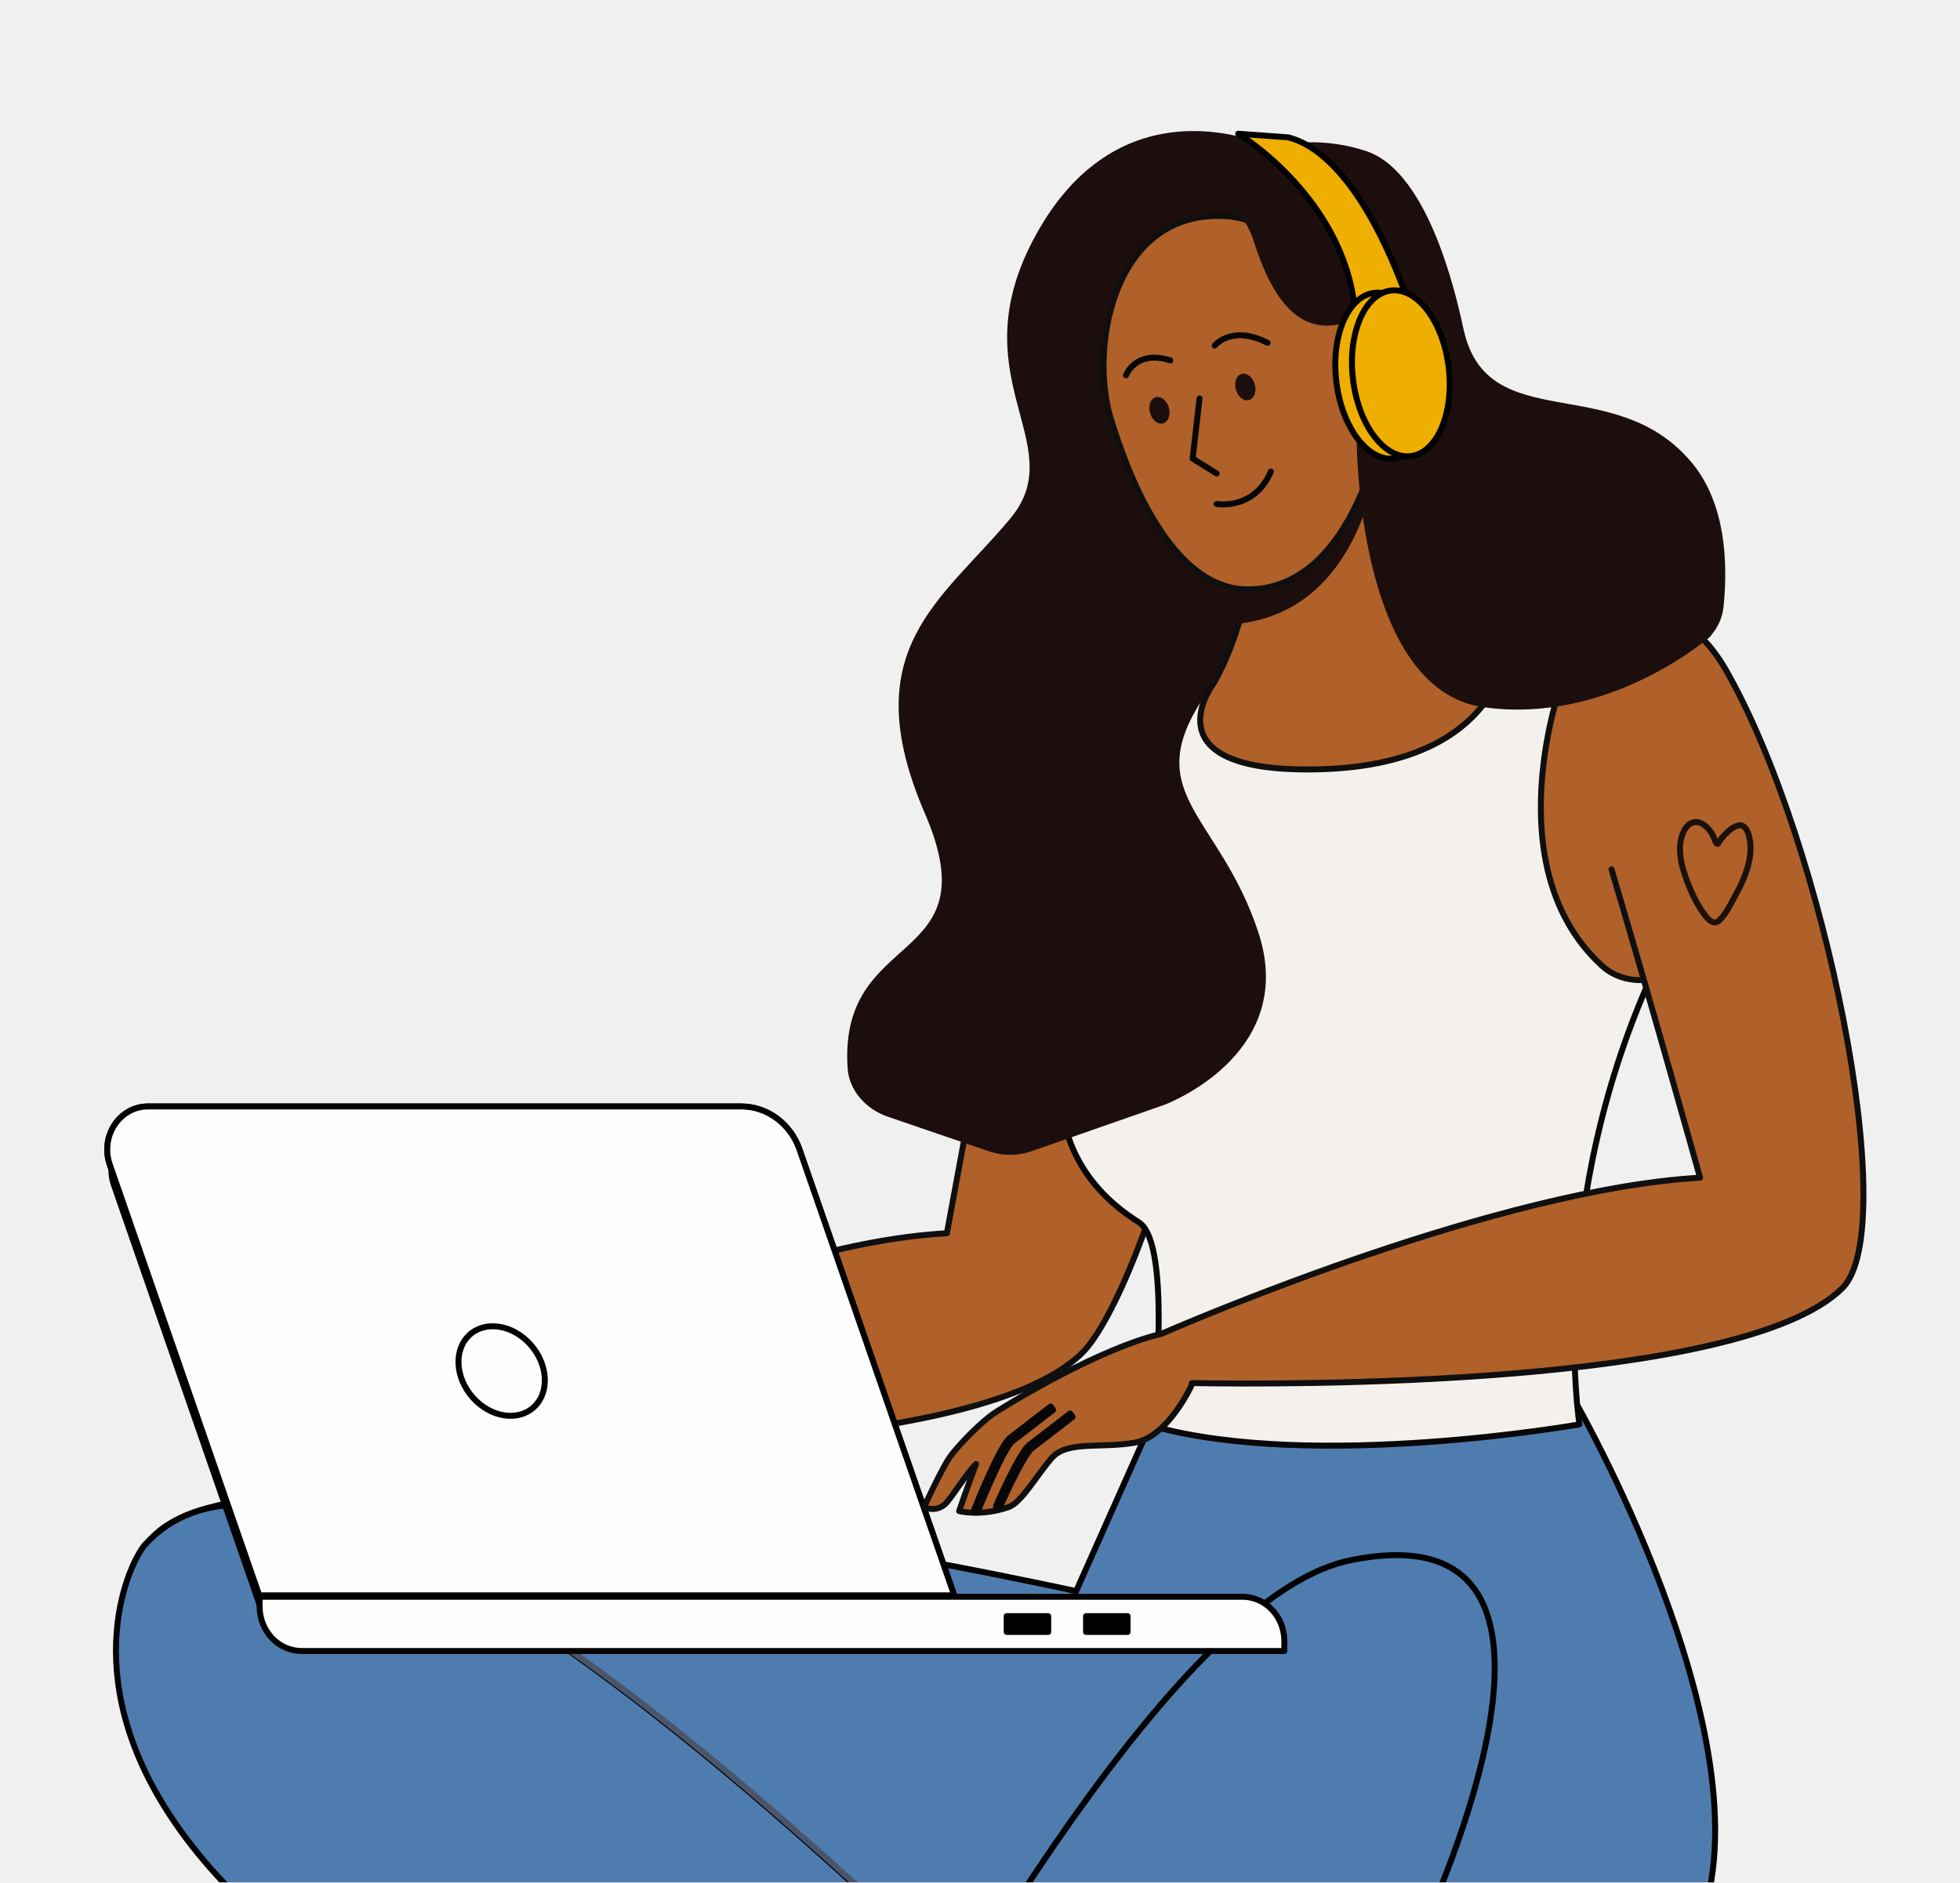
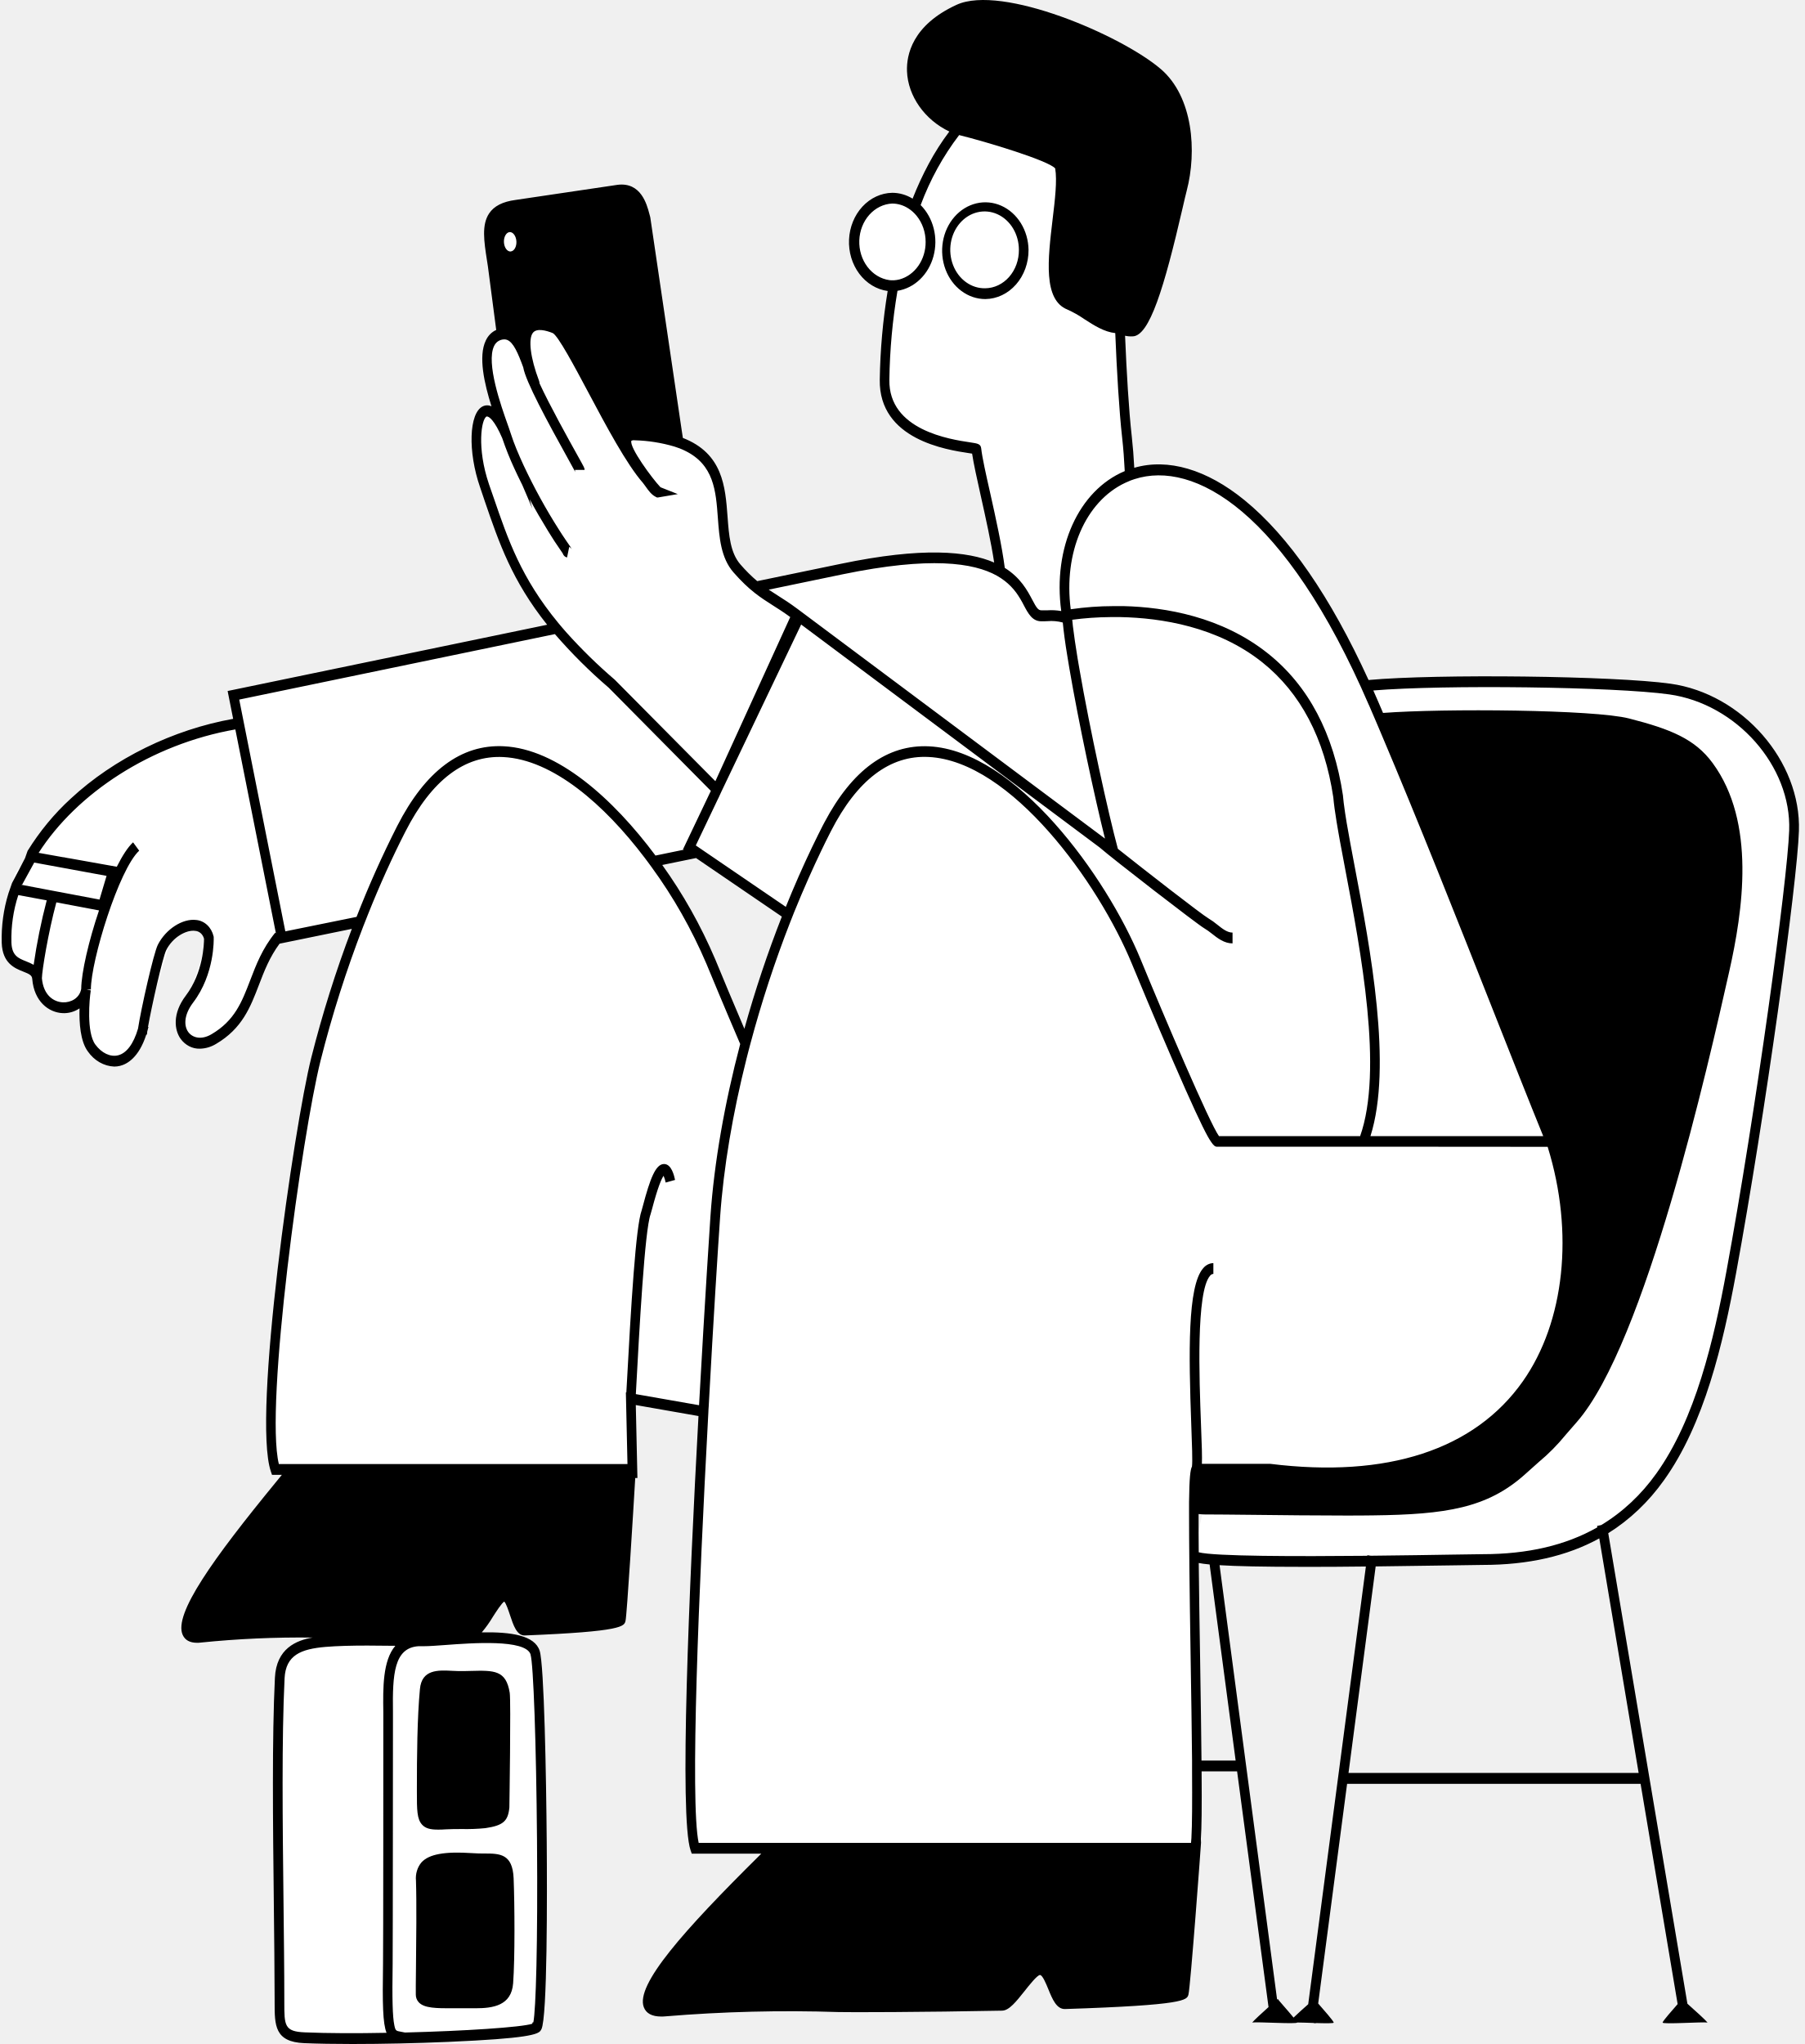
- <svg xmlns="http://www.w3.org/2000/svg" width="329" height="316" viewBox="0 0 329 316" fill="none">
-   <mask id="mask0_77_75" style="mask-type:alpha" maskUnits="userSpaceOnUse" x="0" y="0" width="329" height="316">
-     <rect width="329" height="316" fill="#D9D9D9" />
-   </mask>
-   <g mask="url(#mask0_77_75)">
-     <path d="M264.869 236.102C264.869 236.102 299.594 297.059 283.773 326.207C267.952 355.355 240.079 366.184 207.114 362.425C123.604 352.905 20.793 284.759 23.384 262.773C26.881 233.107 180.636 267.109 180.636 267.109L194.325 236.4L264.869 236.102Z" fill="#4E7CAF" stroke="black" stroke-linecap="round" stroke-linejoin="round" />
-     <path d="M24.365 259.28C19.724 264.345 -14.173 334.797 190.436 386.055L198.118 371.087C198.118 371.087 61.029 219.252 24.365 259.28Z" fill="#4E7CAF" stroke="black" stroke-linecap="round" stroke-linejoin="round" />
-     <path d="M198.399 371.087C198.399 371.087 129.758 295.072 76.628 264.788" stroke="#4B556A" stroke-miterlimit="10" />
-     <path d="M239.039 323.405C203.408 403.044 101.917 493.878 101.917 493.878C101.917 493.878 94.248 486.839 84.62 486.404C84.62 486.404 175.437 272.299 226.725 261.913C268.193 253.499 245.026 310.013 239.039 323.405Z" fill="#4E7CAF" stroke="black" stroke-linecap="round" stroke-linejoin="round" />
-     <path d="M197.037 121.393C213.701 150.251 191.77 217.102 181.679 227.088C162.99 245.604 81.524 242.982 81.524 242.982L78.216 235.035C78.216 235.035 123.112 209.083 158.942 207.024C158.942 207.024 168.501 154.933 171.673 139.993C175.669 121.165 185.534 101.474 197.037 121.393Z" fill="#AF6129" stroke="#0F0F0F" stroke-linecap="round" stroke-linejoin="round" />
-     <path d="M87.4 235.726C85.605 230.958 70.224 233.943 64.113 236.953C58.914 239.513 52.627 246.385 51.6 247.84C50.574 249.294 48.289 256.64 48.289 256.64C48.289 256.64 50.502 259.121 53.484 254.795C56.467 250.469 64.201 245.514 66.121 246.599C70.436 249.042 59.98 250.003 58.836 251.758C57.692 253.513 58.236 254.557 58.236 254.557C58.236 254.557 68.063 254.083 69.644 253.866C71.225 253.648 77.489 250.642 80.553 247.919C83.617 245.197 88.522 238.697 87.4 235.726Z" fill="#E38E32" />
-     <path d="M263.024 104.035C268.069 105.62 283.884 111.861 283.884 111.861C283.884 111.861 282.544 152.376 278.059 161.961C259.273 202.117 265.12 239.116 265.12 239.116C265.12 239.116 220.63 246.966 193.415 239.395C193.415 239.395 196.974 208.845 191.16 205.189C185.345 201.533 175.821 193.32 178.448 176.784C181.075 160.247 180.476 116.881 183.663 114.079C186.851 111.277 200.938 103.986 204.575 104C208.212 104.014 263.024 104.035 263.024 104.035Z" fill="#F4F1ED" stroke="#070707" stroke-linecap="round" stroke-linejoin="round" />
-     <path d="M124.436 185.743H24.815C23.717 185.743 22.636 186.024 21.662 186.563C20.689 187.101 19.853 187.881 19.225 188.836C18.597 189.79 18.196 190.892 18.056 192.046C17.916 193.201 18.041 194.374 18.42 195.466L43.517 267.814H160.174L134.204 192.975C133.467 190.856 132.136 189.028 130.39 187.735C128.643 186.442 126.566 185.747 124.436 185.743Z" fill="#030101" stroke="black" stroke-linecap="round" stroke-linejoin="round" />
-     <path d="M122.477 189.412H25.35C24.279 189.413 23.225 189.687 22.276 190.212C21.326 190.737 20.511 191.498 19.899 192.429C19.286 193.359 18.895 194.433 18.758 195.559C18.621 196.684 18.742 197.828 19.111 198.894L43.595 269.442H157.345L132.02 196.465C131.301 194.395 130.001 192.609 128.294 191.348C126.588 190.087 124.557 189.412 122.477 189.412Z" fill="#030101" stroke="black" stroke-linecap="round" stroke-linejoin="round" />
-     <path d="M43.579 268.049H208.549C210.416 268.049 212.206 268.836 213.527 270.235C214.847 271.635 215.589 273.533 215.589 275.513V277.157H50.619C48.752 277.157 46.961 276.371 45.641 274.971C44.321 273.572 43.579 271.673 43.579 269.694V268.049Z" fill="#FDFDFD" stroke="black" stroke-linecap="round" stroke-linejoin="round" />
-     <path d="M124.436 185.743H24.815C23.717 185.743 22.636 186.024 21.662 186.563C20.689 187.101 19.853 187.881 19.225 188.836C18.597 189.79 18.196 190.892 18.056 192.046C17.916 193.201 18.041 194.374 18.42 195.466L43.517 267.814H160.174L134.204 192.975C133.467 190.856 132.136 189.028 130.39 187.735C128.643 186.442 126.566 185.747 124.436 185.743Z" fill="#FDFDFD" stroke="black" stroke-linecap="round" stroke-linejoin="round" />
-     <path d="M90.06 235.748C92.421 232.968 91.714 228.213 88.48 225.127C85.247 222.041 80.712 221.792 78.352 224.572C75.991 227.351 76.698 232.106 79.931 235.193C83.165 238.279 87.699 238.527 90.06 235.748Z" fill="#FDFDFD" stroke="black" stroke-linecap="round" stroke-linejoin="round" />
-     <path d="M175.949 271.304H168.977V273.958H175.949V271.304Z" fill="#030101" stroke="black" stroke-linecap="round" stroke-linejoin="round" />
-     <path d="M189.27 271.304H182.298V273.958H189.27V271.304Z" fill="#030101" stroke="black" stroke-linecap="round" stroke-linejoin="round" />
-     <path d="M218.408 23.947C215.321 24.172 212.076 24.03 209.091 23.21C201.401 21.099 185.625 19.628 174.736 37.947C159.812 63.052 180.277 74.227 169.587 87.045C158.019 100.921 143.375 109.048 155.246 136.544C166.464 162.543 140.755 155.547 142.272 179.275C142.519 183.131 145.401 186.225 149.058 187.476L165.989 193.269C168.32 194.067 170.851 194.059 173.176 193.246L195.375 185.495C195.442 185.471 195.499 185.451 195.566 185.425C197.105 184.823 217.73 176.345 211.228 156.533C204.474 135.957 190.003 133.11 203.565 114.956C213.75 101.326 260.74 104.104 264.96 105.282C266.892 105.821 271.705 107.479 276.358 109.119C282.261 111.2 288.707 107.958 289.323 101.73C290.065 94.224 289.599 84.537 284.089 77.806C271.146 62.002 249.563 73.66 245.629 55.109C242.97 42.601 237.807 28.075 229.229 25.328C224.854 23.928 221.122 23.749 218.408 23.947Z" fill="#1C0E0C" />
-     <path d="M231.973 68.429C231.973 68.429 231.171 87.318 237.673 97.01C242.096 103.592 238.123 103.039 253.546 104.919C253.546 104.919 255.156 129.171 219.447 129.171C192.949 129.171 203.558 114.956 203.558 114.956C203.558 114.956 214.62 97.967 209.852 68.429H231.973Z" fill="#AF6129" stroke="#0F0F0F" stroke-linecap="round" stroke-linejoin="round" />
-     <path d="M232.322 66.96C232.322 66.96 233.006 104.919 204.373 104.919C203.794 104.917 203.223 104.776 202.701 104.508C204.207 103.395 213.607 95.2 208.969 66.469H232.322C232.322 66.469 232.322 66.635 232.322 66.946V66.96Z" fill="#1C0E0C" />
-     <path d="M233.104 66.338C233.104 66.338 229.004 98.79 209.562 98.945C196.776 99.045 189.391 80.038 186.395 70.073C182.976 58.695 186.601 35.953 204.84 36.24C220.68 36.492 228.958 59.39 228.958 59.39L233.104 66.338Z" fill="#AF6129" stroke="#0F0F0F" stroke-linecap="round" stroke-linejoin="round" />
-     <path d="M229.366 64.694C229.366 64.694 228.59 61.885 229.307 59.348C229.764 57.742 230.823 56.239 233.059 55.644" stroke="#070707" stroke-linecap="round" stroke-linejoin="round" />
-     <path d="M233.058 61.194L229.307 59.348" stroke="#070707" stroke-linecap="round" stroke-linejoin="round" />
-     <path d="M262.099 114.711C262.099 114.711 250.893 145.504 268.816 162.047C274.595 167.379 283.124 162.507 283.124 162.507" fill="#AF6129" />
-     <path d="M262.099 114.711C262.099 114.711 250.893 145.504 268.816 162.047C274.595 167.379 283.124 162.507 283.124 162.507" stroke="#0F0F0F" stroke-linecap="round" stroke-linejoin="round" />
-     <path d="M270.508 145.946C276.896 167.389 285.367 197.701 285.367 197.701C251.764 199.636 201.101 221.242 194.931 223.919C184.691 226.338 170.19 235.128 167.403 236.894C164.796 238.466 160.696 242.823 159.457 244.571C158.153 246.396 155.119 252.964 155.119 252.964C155.765 253.302 156.5 253.401 157.206 253.245C157.911 253.088 158.547 252.685 159.011 252.1C160.207 250.718 162.215 247.387 163.825 245.767C162.364 249.654 160.999 253.669 160.999 253.669C160.999 253.669 164.62 254.609 169.261 253.019C171.484 252.259 173.942 247.74 176.542 244.765C179.143 241.79 184.818 243.196 190.499 242.177C196.18 241.157 200.123 232.326 200.123 232.326L200.045 232.181C214.794 232.44 292.358 232.976 309.255 216.239C319.358 206.243 306.262 141.143 289.598 112.289C282.268 99.601 271.346 101.305 266.225 109.383C264.514 112.075 262.471 113.647 262.386 117.458" fill="#AF6129" />
-     <path d="M270.508 145.946C276.896 167.389 285.367 197.701 285.367 197.701C251.764 199.636 201.101 221.242 194.931 223.919C184.691 226.338 170.19 235.128 167.403 236.894C164.796 238.466 160.696 242.823 159.457 244.571C158.153 246.396 155.119 252.964 155.119 252.964C155.765 253.302 156.5 253.401 157.206 253.245C157.911 253.088 158.547 252.685 159.011 252.1C160.207 250.718 162.215 247.387 163.825 245.767C162.364 249.654 160.999 253.669 160.999 253.669C160.999 253.669 164.62 254.609 169.261 253.019C171.484 252.259 173.942 247.74 176.542 244.765C179.143 241.79 184.818 243.196 190.499 242.177C196.18 241.157 200.123 232.326 200.123 232.326L200.045 232.181C214.794 232.44 292.358 232.976 309.255 216.239C319.358 206.243 306.262 141.143 289.598 112.289C282.268 99.601 271.346 101.305 266.225 109.383C264.514 112.075 262.471 113.647 262.386 117.458" stroke="#0F0F0F" stroke-linecap="round" stroke-linejoin="round" />
-     <path d="M163.896 253.928C163.832 253.939 163.767 253.93 163.707 253.904C163.664 253.887 163.625 253.861 163.593 253.828C163.56 253.795 163.534 253.754 163.517 253.71C163.5 253.665 163.492 253.617 163.493 253.569C163.494 253.521 163.505 253.474 163.524 253.43C163.961 252.332 167.84 242.667 169.548 241.358C172.51 239.084 176.369 236.102 176.369 236.102L176.773 236.69C176.773 236.69 172.911 239.675 169.952 241.945C168.648 242.954 165.32 250.78 164.157 253.693C164.136 253.753 164.101 253.805 164.055 253.847C164.01 253.888 163.955 253.916 163.896 253.928Z" stroke="#070707" stroke-linecap="round" stroke-linejoin="round" />
-     <path d="M167.586 253.265C167.524 253.275 167.461 253.267 167.404 253.242C167.346 253.218 167.296 253.177 167.258 253.125C167.22 253.072 167.197 253.01 167.19 252.945C167.182 252.88 167.192 252.813 167.217 252.753C167.374 252.408 171.083 243.863 172.817 242.533C175.78 240.263 179.639 237.281 179.639 237.281L180.043 237.868C180.043 237.868 176.18 240.85 173.221 243.124C171.917 244.132 168.889 250.635 167.84 253.057C167.816 253.111 167.781 253.158 167.737 253.194C167.693 253.23 167.641 253.254 167.586 253.265Z" stroke="#070707" stroke-linecap="round" stroke-linejoin="round" />
-     <path d="M227.739 73.94C227.739 73.94 227.671 115.703 249.01 118.719C270.348 121.735 287.244 106.723 287.244 106.723" fill="#1C0E0C" />
-     <path d="M201.349 66.894L200.195 76.991L204.223 79.482" stroke="#070707" stroke-linecap="round" stroke-linejoin="round" />
-     <path d="M209.754 67.128C210.607 66.811 210.977 65.586 210.582 64.392C210.187 63.198 209.175 62.487 208.323 62.805C207.47 63.122 207.099 64.347 207.495 65.541C207.89 66.734 208.901 67.445 209.754 67.128Z" fill="#1C0E0C" />
-     <path d="M195.334 71.038C196.187 70.72 196.557 69.495 196.162 68.302C195.767 67.108 194.755 66.397 193.903 66.715C193.05 67.032 192.679 68.257 193.074 69.451C193.47 70.644 194.481 71.355 195.334 71.038Z" fill="#1C0E0C" />
-     <path d="M203.897 58.015C203.897 58.015 206.713 54.452 212.782 57.555" stroke="#070707" stroke-linecap="round" stroke-linejoin="round" />
-     <path d="M189.012 62.997C189.012 62.997 190.599 58.657 196.453 60.502" stroke="#070707" stroke-linecap="round" stroke-linejoin="round" />
-     <path d="M197.825 34.616C197.825 34.616 207.254 30.47 210.4 40.362C213.545 50.254 218.669 58.516 229.004 52.77C239.339 47.024 235.108 39.557 235.108 39.557" fill="#1C0E0C" />
-     <path d="M230.353 66.483C234.07 66.483 237.083 63.289 237.083 59.348C237.083 55.408 234.07 52.213 230.353 52.213C226.636 52.213 223.623 55.408 223.623 59.348C223.623 63.289 226.636 66.483 230.353 66.483Z" fill="#AF6129" />
-     <path d="M227.798 63.702C227.798 63.702 227.019 60.893 227.739 58.357C228.192 56.75 229.252 55.247 231.487 54.653" stroke="#070707" stroke-linecap="round" stroke-linejoin="round" />
-     <path d="M231.488 60.202L227.739 58.357" stroke="#070707" stroke-linecap="round" stroke-linejoin="round" />
-     <path d="M227.39 51.764C225.47 33.165 208.01 22.519 207.834 22.45L216.243 23.058C217.26 23.425 226.943 24.848 235.978 49.515L227.39 51.764Z" fill="#EFAF00" stroke="black" stroke-linecap="round" stroke-linejoin="round" />
-     <path d="M234.094 76.951C238.521 76.325 241.327 69.6 240.362 61.93C239.396 54.26 235.025 48.55 230.599 49.176C226.172 49.802 223.366 56.527 224.331 64.197C225.297 71.867 229.668 77.578 234.094 76.951Z" fill="#EFAF00" stroke="black" stroke-linecap="round" stroke-linejoin="round" />
-     <path d="M236.889 76.559C241.315 75.933 244.121 69.208 243.156 61.538C242.191 53.868 237.819 48.157 233.393 48.784C228.966 49.41 226.16 56.135 227.125 63.805C228.091 71.475 232.462 77.185 236.889 76.559Z" fill="#EFAF00" stroke="black" stroke-linecap="round" stroke-linejoin="round" />
-     <path d="M204.223 84.599C204.223 84.599 210.507 85.746 213.323 79.16" stroke="#070707" stroke-linecap="round" stroke-linejoin="round" />
-     <path d="M288.366 141.647C288.924 140.624 290.611 138.705 291.924 138.551C292.837 138.444 293.328 139.43 293.539 140.155C294.029 141.843 293.866 143.652 293.423 145.324C292.916 147.243 292.005 149.058 291.052 150.787C290.386 151.997 289.648 153.482 288.636 154.461C287.829 155.242 287.096 154.718 286.458 153.96C285.041 152.279 284.031 150.083 283.246 148.056C282.239 145.455 281.346 142.179 282.654 139.504C283.294 138.196 284.545 137.542 285.848 138.362C286.829 138.979 287.492 139.987 287.851 141.066C287.932 141.308 288.031 141.457 288.195 141.647" stroke="#1B110A" stroke-linecap="round" />
-   </g>
+ <svg xmlns="http://www.w3.org/2000/svg" width="317" height="359" viewBox="0 0 317 359" fill="none">
+   <path d="M53.476 357.904C58.17 358.098 64.632 358.089 71.061 357.936C82.688 357.654 94.1 356.905 94.257 356.04C95.84 355.73 95.245 294.174 93.989 290.261C92.613 285.991 78.59 288.184 74.499 288.184C69.508 288.184 62.104 287.897 57.079 288.332C53.034 288.679 49.369 289.664 49.121 294.748C48.386 309.865 49.051 334.067 49.076 351.261C49.08 355.586 48.915 357.705 53.476 357.904Z" fill="white" />
+   <path d="M37.527 182.489C44.907 178.16 46.443 167.476 51.707 161L39.415 156L32.887 176.013C29.714 180.833 33.416 184.904 37.527 182.489Z" fill="white" />
+   <path d="M30.317 164.023L48.896 161.844L41.969 127.017L49.456 164.662L63.19 161.844C60.128 169.708 57.551 177.797 55.48 186.056C52.212 199.105 45.25 248.925 48.361 258.075L51.357 258.102C50.278 259.879 24.843 288.633 35.127 287.578C43.361 286.73 51.634 286.475 59.897 286.815C61.137 286.87 71.979 286.847 83.168 286.569C84.564 286.532 87.159 280.352 88.539 280.311C90.154 280.26 90.564 286.324 92.117 286.287C101.261 285.922 108.83 285.334 109.058 284.437C109.235 283.669 110.64 262.414 110.81 258.634H111.099L110.814 245.682L123.593 247.926C121.941 278.59 120.176 318.992 122.098 324.644H135.948C130.779 329.881 105.091 354.203 116.772 353.218C126.937 352.373 137.134 352.12 147.323 352.459C148.847 352.51 162.226 352.487 176.026 352.214C177.749 352.177 180.952 345.997 182.662 345.951C184.662 345.904 185.162 351.992 187.083 351.927C198.359 351.566 207.693 351.002 207.953 350.077C208.189 349.254 210.18 324.7 210.13 323.71H210.048C210.606 318.372 209.878 290.867 209.717 273.224C210.23 275.042 255.824 273.918 260.44 273.918C290.602 273.918 298.866 252.043 304.125 223.386C309.146 196.094 314.823 155.156 315.141 145.918C315.554 133.562 304.993 122.669 293.321 121.027C282.991 119.574 251.036 119.315 239.9 120.439C224.984 87.559 208.916 79.533 198.442 83.396C198.351 81.152 198.185 78.927 197.946 76.767C197.396 71.841 196.987 64.698 196.706 57.801C198.032 57.977 197.504 58.107 198.904 58.107C202.404 58.107 206.548 37.291 207.618 33.201C209.436 26.263 208.585 17.344 203.371 12.871C196.384 6.858 175.865 -1.756 168.329 1.704C155.38 7.644 159.673 19.652 168.184 22.678C165.358 26.101 162.759 30.676 160.648 36.268C159.507 35.327 158.127 34.821 156.71 34.825C154.887 34.825 153.138 35.636 151.848 37.08C150.559 38.523 149.835 40.481 149.835 42.522C149.835 44.564 150.559 46.522 151.848 47.965C153.138 49.409 154.887 50.22 156.71 50.22C156.78 50.22 156.846 50.22 156.917 50.22C155.964 55.657 155.447 61.179 155.371 66.72C155.177 78.284 171.485 78.479 171.51 78.918C171.923 82.619 174.911 93.609 175.704 100.396C171.527 97.972 163.722 96.695 147.856 99.979L132.791 103.106C131.603 102.119 130.491 101.024 129.465 99.831C124.341 93.984 130.659 81.74 119.197 77.66C119.086 77.012 118.982 76.346 118.896 75.671L113.388 38.382C112.937 36.856 112.347 32.961 108.587 33.437L90.663 36.097C84.622 36.883 85.676 40.94 86.531 46.681L88.122 58.643C82.226 59.957 88.303 74.075 89.006 76.55C84.676 66.438 81.817 75.768 85.138 85.302C88.109 93.832 90.2 101.298 97.786 110.341L40.99 122.118L41.969 127.031C26.235 129.561 12.018 138.905 5.266 150.47L4.5 151L2.63 153.407L2 156L2.63 156.15C1.558 159.139 1.05 162.344 1.138 165.564C1.312 170.754 6.245 168.853 6.51 171.85C7.063 178.516 14.439 178.187 15.104 173.788C15.025 174.195 14.063 181.328 16.091 184.057C18.5 187.296 23.058 187.869 25.053 180.903C25.01 181.165 24.982 181.431 24.971 181.698M122.416 149.706L138.402 160.614C135.477 167.983 132.976 175.554 130.915 183.28C128.023 176.601 125.395 170.213 124.837 168.862C122.145 162.561 118.767 156.657 114.78 151.284L122.416 149.706ZM209.697 273.215C209.668 270.065 209.659 267.229 209.697 264.888L211.349 265.032L209.697 273.215Z" fill="white" />
+   <path d="M180.675 43.882C180.649 42.208 180.182 40.58 179.332 39.202C178.482 37.825 177.288 36.758 175.899 36.138C174.51 35.517 172.988 35.37 171.524 35.714C170.061 36.059 168.721 36.88 167.673 38.074C166.624 39.268 165.914 40.782 165.632 42.426C165.35 44.07 165.508 45.771 166.086 47.315C166.664 48.859 167.637 50.178 168.882 51.105C170.127 52.033 171.589 52.528 173.085 52.528C175.115 52.506 177.054 51.583 178.477 49.962C179.9 48.342 180.69 46.155 180.675 43.882ZM173.085 50.631C171.887 50.661 170.709 50.29 169.7 49.566C168.692 48.843 167.898 47.8 167.422 46.569C166.945 45.339 166.807 43.977 167.024 42.659C167.242 41.34 167.805 40.123 168.643 39.165C169.48 38.206 170.554 37.548 171.727 37.276C172.9 37.003 174.118 37.128 175.228 37.634C176.337 38.14 177.286 39.005 177.955 40.118C178.623 41.231 178.98 42.541 178.981 43.882C178.988 44.76 178.841 45.631 178.548 46.445C178.255 47.259 177.822 48.001 177.273 48.628C176.724 49.255 176.07 49.754 175.349 50.098C174.627 50.441 173.852 50.623 173.068 50.631H173.085Z" fill="black" />
+   <path d="M73.764 296.681C73.288 301.691 73.231 308.574 73.231 314.005V314.685C73.231 317.891 73.231 319.505 74.169 320.504C74.776 321.147 75.623 321.346 76.925 321.346C77.338 321.346 77.776 321.346 78.267 321.3C78.995 321.254 80.015 321.249 81.094 321.244C82.485 321.276 83.876 321.224 85.263 321.087C88.382 320.624 89.25 319.866 89.477 317.451C89.477 317.322 89.77 298.758 89.539 297.315C88.894 293.314 86.808 293.369 82.655 293.476L81.449 293.503C80.759 293.503 80.085 293.503 79.428 293.457C76.929 293.323 74.074 293.198 73.764 296.681Z" fill="black" />
+   <path d="M85.139 325.542C84.486 325.542 83.746 325.542 82.941 325.477C78.106 325.153 75.359 325.653 74.036 327.101C73.677 327.525 73.405 328.032 73.238 328.587C73.071 329.141 73.013 329.729 73.07 330.311C73.198 334.012 73.119 341.043 73.07 345.706C73.045 348.074 73.024 349.795 73.041 350.331C73.041 350.577 73.085 350.82 73.17 351.046C73.255 351.273 73.38 351.478 73.536 351.65C74.511 352.741 76.685 352.732 79.697 352.723C80.461 352.723 81.251 352.723 82.036 352.723H82.089C82.556 352.723 83.04 352.723 83.527 352.723C86.614 352.723 89.845 352.26 90.138 348.333C90.465 343.92 90.407 334.456 90.225 329.908C90.047 325.565 87.771 325.551 85.139 325.542Z" fill="black" />
+   <path d="M85.155 88.022C87.667 95.353 89.944 101.996 96.112 109.73L40.849 121.188L39.986 121.364L40.956 126.254C30.395 128.141 20.058 133.192 12.447 140.251C9.542 142.902 6.985 145.996 4.848 149.443L4.398 150.724L3.216 153L2.113 155.091L1.489 156.89C0.62 159.686 0.218 162.637 0.303 165.596C0.423 169.199 2.613 170.064 4.059 170.638C5.257 171.101 5.613 171.336 5.662 171.929C5.993 175.935 8.575 177.826 10.984 177.942C12.031 177.999 13.07 177.709 13.972 177.109C13.897 179.631 14.104 182.882 15.434 184.673C15.987 185.467 16.688 186.117 17.489 186.576C18.29 187.034 19.171 187.291 20.07 187.328C20.412 187.328 20.753 187.286 21.087 187.203C22.293 186.907 24.392 185.783 25.698 181.708H25.813C25.819 181.527 25.837 181.348 25.867 181.171C25.937 180.912 26.012 180.644 26.078 180.361H25.999C26.615 176.823 28.59 168.085 29.193 166.891C30.375 164.537 32.755 163.292 34.288 163.496C34.644 163.516 34.985 163.66 35.264 163.909C35.543 164.158 35.745 164.499 35.841 164.883C35.841 165.707 35.717 170.809 32.643 174.861C30.23 178.039 30.643 180.935 31.726 182.452C32.133 183.011 32.649 183.458 33.234 183.758C33.819 184.059 34.458 184.206 35.102 184.187C36.092 184.17 37.065 183.886 37.936 183.359C42.547 180.653 43.977 176.915 45.493 172.965C46.41 170.569 47.361 168.098 49.109 165.744L61.806 163.14C59 170.518 56.617 178.089 54.67 185.806C51.654 197.865 44.287 248.744 47.576 258.431L47.782 259.037H49.514L48.443 260.346C37.449 273.761 30.462 283.475 32.09 287.143C32.503 288.068 33.35 288.531 34.61 288.531C34.8 288.531 35.023 288.531 35.213 288.498C41.758 287.83 48.33 287.535 54.901 287.615C52.067 288.101 48.538 289.525 48.291 294.674C47.774 305.267 47.939 319.991 48.1 334.234C48.166 340.316 48.233 346.062 48.241 351.238V351.701C48.241 355.73 48.241 358.639 53.455 358.852C55.823 358.949 58.723 359 61.909 359C67.119 359 73.102 358.87 78.775 358.625C92.588 358.033 94.6 357.335 94.993 356.59C95.033 356.535 95.069 356.476 95.1 356.414C96.162 354.365 96.112 332.693 96.038 323.474C95.951 312.182 95.592 292.416 94.798 289.937C93.931 287.245 89.865 286.611 84.634 286.699C85.344 285.86 85.99 284.954 86.564 283.993C87.154 283.068 88.121 281.564 88.572 281.291C88.894 281.569 89.344 282.934 89.592 283.683C90.179 285.459 90.786 287.277 92.171 287.245C109.45 286.556 109.661 285.64 109.884 284.668C110.132 283.586 111.264 265.101 111.586 259.587H111.97L111.685 246.778L122.696 248.707C121.044 279.108 119.308 319.084 121.304 324.963L121.515 325.574H133.724L133.398 325.898C120.131 339.035 111.603 348.592 113.09 352.533C113.503 353.625 114.528 354.175 116.143 354.175C116.362 354.175 116.594 354.175 116.833 354.148C126.97 353.306 137.138 353.053 147.297 353.389C148.843 353.444 162.238 353.417 176.043 353.144C177.282 353.116 178.522 351.525 179.993 349.684C180.757 348.717 182.182 346.908 182.682 346.88C183.133 346.88 183.765 348.435 184.145 349.36C184.852 351.104 185.599 352.917 187.103 352.857C208.234 352.177 208.49 351.28 208.758 350.336C209.118 349.064 210.981 323.812 210.973 323.65L210.944 322.993C211.08 321.069 211.126 317.567 211.076 311.118H217.311L222.831 352.515C221.65 353.569 220.232 354.888 219.968 355.225C220.827 355.077 227.938 355.54 227.86 355.225C228.666 355.225 229.694 355.276 230.69 355.304L231.103 355.378V355.318C232.814 355.369 234.322 355.387 234.285 355.239C234.19 354.869 232.496 352.977 231.554 351.886L236.632 313.306H288.189L294.696 351.992C293.738 353.097 292.147 354.878 292.056 355.23C291.965 355.582 299.08 355.087 299.948 355.23C299.63 354.823 297.646 353.005 296.411 351.923L282.507 269.283C286.278 266.93 289.601 263.773 292.287 259.99C299.382 250.104 302.679 236.033 304.968 223.575C310.071 195.821 315.711 154.998 316 145.95C316.413 133.706 306.084 121.859 293.44 120.083C283.602 118.695 252.403 118.334 240.404 119.435C233.711 104.799 226.385 94.178 218.605 87.841C211.994 82.447 205.16 80.44 199.247 82.161C199.152 80.259 199.003 78.409 198.809 76.661C198.288 72.035 197.896 65.388 197.631 58.967C198.06 59.063 198.497 59.101 198.933 59.078C201.924 59.078 204.515 50.46 207.73 36.564C208.044 35.204 208.291 34.126 208.461 33.488C210.262 26.628 209.605 17.02 203.916 12.136C196.974 6.182 175.985 -2.801 168.035 0.844C160.214 4.434 159.222 9.693 159.325 12.51C159.482 16.895 162.482 21.082 166.762 23.099C165.422 24.874 164.212 26.767 163.143 28.761C162.083 30.735 161.137 32.782 160.309 34.89C159.212 34.216 157.981 33.863 156.73 33.863C154.773 33.901 152.901 34.768 151.493 36.291C150.085 37.814 149.245 39.878 149.143 42.067C149.041 44.255 149.685 46.406 150.945 48.084C152.204 49.762 153.985 50.843 155.929 51.108C155.085 56.246 154.621 61.454 154.54 66.678C154.367 77.23 166.329 79.006 170.241 79.593L170.762 79.672C171.018 81.407 171.613 84.08 172.291 87.119C173.15 90.973 174.105 95.266 174.638 98.804C170.01 96.806 162.073 96.029 147.706 99.026L133.014 102.07C131.968 101.181 130.985 100.203 130.072 99.147C128.274 97.088 128.043 94.012 127.803 90.751C127.411 85.468 126.977 79.649 119.953 76.915C119.879 76.452 119.804 75.99 119.742 75.527L114.234 38.202L114.201 38.054C114.156 37.906 114.115 37.739 114.065 37.55C113.619 35.875 112.582 31.948 108.483 32.461L90.572 35.116C88.311 35.412 86.791 36.185 85.923 37.48C84.58 39.497 85.022 42.379 85.539 45.714C85.593 46.066 85.65 46.431 85.704 46.778L87.167 57.954C86.377 58.303 85.727 58.961 85.337 59.804C83.985 62.58 85.084 67.414 86.336 71.369C86.094 71.252 85.834 71.192 85.57 71.192C85.306 71.192 85.046 71.252 84.803 71.369C82.378 72.548 82.155 79.334 84.341 85.611C84.618 86.444 84.886 87.235 85.155 88.022ZM85.481 73.154C85.507 73.149 85.534 73.149 85.56 73.154C85.903 73.154 86.869 73.802 88.225 76.957C88.839 78.775 89.548 80.551 90.348 82.276C90.724 83.09 91.117 83.918 91.53 84.746C91.6 84.885 91.671 85.019 91.737 85.158L92.679 87.355L93.505 89.321L93.038 87.674C94.075 89.594 95.17 91.472 96.249 93.225L96.827 94.151C97.021 94.461 97.22 94.766 97.414 95.076C97.901 95.82 98.381 96.528 98.843 97.185C98.901 97.372 99.002 97.538 99.137 97.665C99.271 97.793 99.434 97.878 99.608 97.911L99.988 96.061C100.093 96.101 100.188 96.167 100.267 96.253C100.347 96.34 100.408 96.445 100.447 96.561C100.389 96.366 100.301 96.184 100.186 96.024C99.901 95.622 99.608 95.191 99.314 94.752C99.129 94.474 98.939 94.197 98.748 93.906C98.558 93.614 98.385 93.341 98.203 93.054C95.897 89.441 93.815 85.654 91.972 81.721C91.526 80.759 91.113 79.811 90.733 78.895C90.353 77.979 90.038 77.109 89.766 76.277C89.683 75.994 89.555 75.615 89.377 75.12C89.32 74.949 89.254 74.764 89.179 74.561C88.03 71.322 85.341 63.764 86.795 60.766C86.939 60.463 87.146 60.203 87.398 60.008C87.649 59.825 87.93 59.701 88.225 59.642H88.266C88.541 59.579 88.827 59.6 89.092 59.702C90.191 60.137 90.997 62.015 91.914 64.522C92.328 66.974 96.046 73.853 99.988 80.953C100.509 81.878 101 82.771 101.07 82.924C101.021 82.802 100.995 82.669 100.996 82.535H102.69C102.69 82.216 102.69 82.216 101.426 79.95C99.914 77.234 96.579 71.244 94.774 67.33C94.77 67.171 94.739 67.014 94.683 66.868C93.166 62.88 92.745 59.467 93.637 58.421C94.307 57.621 95.881 58.019 97.083 58.495C98.025 58.921 100.967 64.453 103.331 68.894C106.479 74.815 110.049 81.522 112.958 84.839C113.121 85.038 113.276 85.247 113.421 85.463C113.871 86.102 114.429 86.893 115.164 87.249C115.243 87.312 115.333 87.354 115.428 87.372C115.524 87.389 115.621 87.382 115.714 87.351L119.06 86.782L116.024 85.579C114.577 84.071 110.508 78.539 110.908 77.415C111.092 77.328 111.294 77.3 111.491 77.331C113.843 77.39 116.182 77.758 118.457 78.428C118.775 78.529 119.085 78.636 119.379 78.747C119.672 78.858 120.019 79.015 120.317 79.159C125.411 81.624 125.754 86.199 126.101 90.968C126.357 94.419 126.622 97.99 128.849 100.534C129.547 101.33 130.192 102.005 130.803 102.588C131.097 102.87 131.382 103.129 131.658 103.374C131.935 103.62 132.286 103.906 132.592 104.147C133.666 104.993 134.679 105.636 135.765 106.33C136.716 106.932 137.691 107.552 138.815 108.38L125.663 137.207L108.024 119.417L107.975 119.37C104.978 116.806 102.135 114.025 99.463 111.044L98.752 110.225C98.521 109.948 98.286 109.675 98.062 109.402C91.547 101.506 89.258 94.826 86.721 87.425C86.452 86.638 86.183 85.847 85.894 85.047C83.729 78.663 84.547 73.598 85.481 73.145V73.154ZM89.712 44.174C89.105 44.215 88.572 43.489 88.522 42.55C88.472 41.611 88.935 40.811 89.522 40.764C90.109 40.718 90.658 41.449 90.712 42.388C90.766 43.327 90.315 44.118 89.712 44.164V44.174ZM175.1 101.103C175.585 101.375 176.051 101.684 176.497 102.028C177.258 102.616 177.943 103.32 178.53 104.119C179.027 104.82 179.474 105.564 179.864 106.344C180.625 107.774 181.34 109.12 182.914 109.12C183.327 109.12 183.682 109.12 184.017 109.097C184.914 109.019 185.816 109.1 186.69 109.337C186.843 110.91 187.103 112.931 187.492 115.244C187.55 115.596 187.608 115.957 187.67 116.322L187.843 117.363C189.475 126.938 192.305 140.112 194.103 147.287L140.096 106.95C138.782 105.97 137.641 105.239 136.625 104.596C136.084 104.249 135.559 103.916 135.034 103.564L148.029 100.867C163.42 97.689 171.035 98.846 175.1 101.103ZM172.361 78.77C172.274 77.97 171.745 77.891 170.469 77.701C166.907 77.174 156.078 75.56 156.226 66.706C156.301 61.46 156.778 56.23 157.652 51.075C159.114 50.843 160.486 50.147 161.606 49.071C162.727 47.995 163.549 46.583 163.977 45C164.405 43.418 164.42 41.732 164.02 40.141C163.62 38.55 162.823 37.119 161.722 36.018C163.388 31.549 165.67 27.4 168.485 23.723C173.357 24.926 184.157 28.201 185.356 29.579C185.719 31.698 185.323 35.038 184.897 38.567C184.071 45.506 183.211 52.676 187.521 54.378C188.542 54.837 189.527 55.395 190.463 56.043C192.19 57.158 193.975 58.301 195.908 58.504C196.177 65.138 196.582 72.058 197.119 76.883C197.33 78.788 197.478 80.754 197.574 82.743C189.471 86.143 184.918 96.228 186.418 107.32C185.613 107.181 184.797 107.138 183.984 107.191C183.662 107.191 183.315 107.191 182.922 107.191C182.364 107.191 182.058 106.728 181.331 105.34C180.455 103.684 179.265 101.469 176.501 99.739C176.009 95.904 174.919 90.991 173.948 86.634C173.183 83.261 172.53 80.329 172.361 78.77ZM156.722 35.75C157.74 35.753 158.738 36.06 159.614 36.638C159.864 36.798 160.102 36.981 160.325 37.184C160.57 37.402 160.8 37.642 161.011 37.901C162.035 39.158 162.601 40.798 162.598 42.499C162.605 44.014 162.156 45.487 161.323 46.681C160.49 47.875 159.322 48.719 158.007 49.077C157.704 49.152 157.396 49.202 157.086 49.225C156.962 49.225 156.834 49.225 156.706 49.225C156.577 49.225 156.396 49.225 156.243 49.202C154.739 48.997 153.359 48.165 152.378 46.873C151.396 45.581 150.885 43.923 150.945 42.229C151.006 40.534 151.633 38.927 152.704 37.727C153.774 36.526 155.208 35.821 156.722 35.75ZM240.474 123.844C240.813 124.625 241.156 125.421 241.495 126.217L241.987 127.368C242.148 127.752 242.313 128.136 242.478 128.525C249.176 144.303 256.134 161.9 262.34 177.6C265.546 185.704 268.583 193.397 271.087 199.549H240.735C244.635 187.272 240.702 166.567 237.991 152.32C237.45 149.457 236.946 146.806 236.561 144.53C236.462 143.929 236.367 143.35 236.285 142.8C236.19 142.157 236.103 141.551 236.037 140.996C235.987 140.58 235.946 140.186 235.913 139.826V139.761C234.285 128.853 229.851 120.448 222.741 114.782C214.621 108.306 204.684 106.64 197.396 106.455H196.483H195.59C193.081 106.46 190.575 106.644 188.087 107.006C186.785 97.083 190.661 88.086 197.656 84.802C197.932 84.672 198.207 84.552 198.483 84.441L198.623 84.381C198.85 84.293 199.082 84.219 199.313 84.145C209.655 80.824 225.666 89.557 240.47 123.853L240.474 123.844ZM209.291 322.752C209.271 323.122 209.246 323.437 209.217 323.677H122.73C121.18 316.461 122.779 278.77 124.382 249.003L124.432 248.051C124.432 247.736 124.469 247.417 124.486 247.102C125.312 231.809 126.138 218.885 126.498 213.723C127.101 205.031 128.717 195.529 131.138 185.922C131.254 185.459 131.369 184.996 131.489 184.557C131.609 184.118 131.725 183.66 131.844 183.211C133.778 175.984 136.102 168.895 138.802 161.983C138.914 161.692 139.034 161.4 139.149 161.109L139.492 160.235C140.319 158.196 141.17 156.192 142.046 154.221C142.409 153.398 142.779 152.582 143.153 151.774C143.517 150.983 143.885 150.206 144.256 149.433C144.807 148.274 145.375 147.127 145.959 145.992C150.553 137.004 156.33 132.605 163.126 132.952C177.588 133.669 192.975 155.044 198.825 169.269C199.528 170.985 202.821 178.9 206.011 186.259C209.341 193.924 211.118 197.727 212.159 199.605C212.382 199.998 212.572 200.312 212.729 200.53C213.184 201.214 213.444 201.372 213.671 201.399C213.734 201.406 213.798 201.406 213.861 201.399H215.514H238.148H240.049L271.864 201.423C271.875 201.454 271.885 201.487 271.893 201.52C276.516 216.475 274.859 232.161 267.505 242.606C259.034 254.633 243.676 259.661 223.108 257.099H211.126C211.171 255.942 211.126 253.93 210.969 250.215C210.663 242.083 210.097 226.943 212.551 224.08C212.622 223.978 212.711 223.896 212.813 223.838C212.915 223.781 213.028 223.749 213.142 223.747V221.85C212.799 221.855 212.461 221.94 212.149 222.1C211.836 222.259 211.557 222.489 211.328 222.775C208.597 225.962 208.8 237.615 209.262 250.303C209.382 253.481 209.506 256.756 209.382 257.575C209.093 258.116 208.92 259.55 208.87 263.843C208.87 264.144 208.87 264.463 208.87 264.796C208.87 265.129 208.87 265.416 208.87 265.721C208.87 270.689 208.944 278.618 209.151 291.325C209.242 297.149 209.349 303.569 209.399 309.18C209.399 309.823 209.399 310.457 209.399 311.077C209.432 316.304 209.415 320.592 209.287 322.752H209.291ZM116.672 204.443H116.643C115.164 204.443 114.193 207.038 112.925 211.817C112.842 212.131 112.747 212.492 112.718 212.571C111.677 215.448 110.879 228.701 110.024 244.563H109.942L110.223 257.14H51.381H50.935H48.985C46.477 246.963 53.038 199.364 56.302 186.319C58.328 178.277 60.834 170.395 63.801 162.728C63.938 162.376 64.074 162.029 64.215 161.682C64.355 161.336 64.487 160.979 64.628 160.632C66.673 155.507 68.892 150.585 71.239 146.006C75.833 137.018 81.61 132.623 88.402 132.966C97.108 133.396 106.169 141.32 113.247 150.659L113.871 151.492C114.077 151.774 114.284 152.052 114.487 152.334C118.276 157.525 121.497 163.206 124.081 169.255C124.696 170.744 127.262 176.929 130.026 183.368C127.283 193.79 125.457 204.147 124.8 213.579C124.771 213.958 123.812 228.382 122.796 246.806L111.693 244.859C112.321 233.165 113.255 216.105 114.276 213.283C114.33 213.135 114.396 212.89 114.536 212.358C115.581 208.412 116.218 207.001 116.569 206.516C116.728 206.895 116.85 207.292 116.933 207.7L118.585 207.237C118.416 206.479 117.966 204.471 116.672 204.443ZM42.023 122.872L97.472 111.372C100.412 114.767 103.574 117.914 106.929 120.786L124.87 138.905L119.982 149.165L120.102 149.244L115.144 150.266C107.669 140.233 97.922 131.532 88.489 131.069C81.006 130.694 74.714 135.403 69.78 145.062C67.149 150.244 64.763 155.577 62.632 161.039L50.121 163.579L42.023 122.872ZM126.184 140.205L126.684 139.113L140.732 109.689L193.161 148.841C195.342 150.756 210.32 162.349 211.551 163.047C212.006 163.322 212.444 163.631 212.861 163.972C213.886 164.782 215.047 165.693 216.51 165.693V163.796C215.584 163.796 214.737 163.13 213.836 162.409C213.354 162.007 212.846 161.645 212.316 161.326C211.076 160.614 200.945 152.722 196.367 149.082C194.714 142.994 191.438 128.095 189.607 117.465C189.549 117.145 189.5 116.836 189.446 116.539C189.392 116.243 189.339 115.906 189.289 115.614C188.934 113.449 188.653 111.52 188.463 109.957C188.422 109.564 188.38 109.189 188.351 108.847H188.38C190.575 108.557 192.782 108.402 194.991 108.384H195.9H196.834C203.953 108.528 213.865 110.049 221.741 116.331C228.459 121.693 232.657 129.672 234.21 140.043C234.314 141.232 234.516 142.684 234.785 144.327C234.872 144.872 234.971 145.441 235.074 146.029C235.177 146.616 235.268 147.125 235.371 147.699C235.661 149.271 235.979 150.937 236.314 152.722C239.036 167.03 243.019 187.989 238.921 199.549H216.196H214.13C212.477 197.287 204.453 178.437 200.363 168.496C194.338 153.851 178.36 131.828 163.201 131.083C155.892 130.722 149.71 135.209 144.831 144.424L144.488 145.076C144.232 145.58 143.98 146.089 143.723 146.598C143.351 147.347 142.98 148.101 142.616 148.864C141.005 152.232 139.476 155.715 138.038 159.277L124.775 150.229L123.688 149.489L122.601 148.744L122.225 148.49L126.163 140.228L126.184 140.205ZM137.34 160.989C134.82 167.414 132.623 173.991 130.758 180.69C128.861 176.249 127.014 171.841 125.626 168.459C123.108 162.565 119.989 157.016 116.333 151.922L122.267 150.705L137.34 160.989ZM3.683 155.419L3.865 155.338V155.419L6.012 151.5L18.719 153.833L17.479 157.996L10.422 156.663L8.728 156.344L3.865 155.419L2.113 155.091L3.683 155.419ZM4.634 168.862C3.208 168.302 2.084 167.853 2.006 165.536C1.928 162.699 2.339 159.872 3.216 157.209L8.208 158.134C7.232 161.852 6.465 165.634 5.91 169.458C5.495 169.225 5.066 169.025 4.625 168.862H4.634ZM11.059 176.046C9.443 175.981 7.629 174.829 7.361 171.813C7.381 170.481 8.439 163.921 9.898 158.486L17.393 159.902C15.6 165.203 14.298 170.791 14.265 173.682C13.984 175.31 12.447 176.11 11.05 176.046H11.059ZM48.348 163.81C46.088 166.586 44.997 169.435 43.944 172.188C42.489 175.981 41.233 179.256 37.155 181.647C35.304 182.739 33.763 182.23 33.056 181.24C32.35 180.25 32.201 178.358 33.941 176.064C37.721 171.087 37.552 164.93 37.539 164.671V164.555L37.515 164.444C37.336 163.677 36.95 162.991 36.409 162.479C35.868 161.967 35.2 161.655 34.494 161.585C32.086 161.275 29.123 163.181 27.726 165.938C26.974 167.437 24.776 177.179 24.247 180.653C23.471 183.322 22.239 184.983 20.735 185.353C19.388 185.686 17.843 184.955 16.748 183.461C15.149 181.305 15.728 175.361 15.922 174.126C15.922 174.07 15.942 174.015 15.951 173.955L15.228 173.797H15.963C15.963 168.709 20.896 152.681 24.45 149.41L23.376 147.944C22.454 148.79 21.479 150.317 20.516 152.232L12.067 150.724H12.012C11 150.5 11.149 150.571 11.149 150.571L6.786 149.79C13.476 139.349 26.487 130.722 41.341 128.113L48.468 163.921L48.348 163.81ZM53.526 356.955C49.943 356.812 49.943 355.73 49.943 351.701V351.238C49.943 346.052 49.869 340.303 49.803 334.215C49.642 320.005 49.476 305.308 49.989 294.78C50.187 290.682 52.881 289.627 57.161 289.257C59.298 289.077 61.876 289.021 64.52 289.021C66.173 289.021 67.826 289.044 69.445 289.063C67.21 291.662 67.276 296.515 67.334 300.655C67.334 301.316 67.334 301.969 67.334 302.598C67.334 304.328 67.334 342.842 67.284 344.79C67.173 351.96 67.235 355.359 67.9 357.034C62.727 357.14 57.624 357.127 53.517 356.955H53.526ZM93.191 290.58C93.703 292.181 94.195 306.183 94.332 323.159C94.48 341.7 94.129 352.982 93.691 355.188L93.538 355.221L93.501 355.443C91.6 356.067 81.601 356.719 71.131 356.983C70.883 356.928 70.652 356.881 70.445 356.849C69.561 356.696 69.466 356.682 69.264 355.679C68.958 354.194 68.875 351.155 68.974 344.845C69.007 342.814 69.028 303.005 69.028 302.616C69.028 301.978 69.028 301.316 69.028 300.641C68.937 294.072 69.206 289.4 73.536 289.132H74.499C75.379 289.132 76.689 289.035 78.217 288.924C82.799 288.582 92.332 287.855 93.204 290.58H93.191ZM211.056 309.222C211.014 304.675 210.932 298.842 210.812 291.334C210.721 285.866 210.626 279.876 210.572 274.519C211.047 274.612 211.671 274.7 212.485 274.778L217.055 309.222H211.056ZM229.802 352.015C229.008 352.709 227.967 353.657 227.228 354.36C226.265 353.158 224.468 351.206 224.476 351.094C224.425 351.117 224.378 351.148 224.335 351.187L214.229 274.903C217.179 275.088 221.815 275.195 229.141 275.195C232.231 275.195 235.809 275.195 239.933 275.134L229.802 352.015ZM287.846 311.391H236.88L241.652 275.121C245.602 275.079 250.031 275.019 255.002 274.936C257.712 274.889 259.671 274.857 260.448 274.857C268.451 274.857 275.244 273.321 280.933 270.199L287.846 311.391ZM293.217 121.961C305.034 123.622 314.703 134.571 314.289 145.872C313.975 154.855 308.377 195.492 303.286 223.187C301.039 235.422 297.816 249.225 290.949 258.805C288.304 262.522 285.013 265.6 281.276 267.854L280.549 268.006L280.59 268.256C275.041 271.415 268.356 272.97 260.431 272.97C259.642 272.97 257.679 273.002 254.96 273.048C251.754 273.099 246.548 273.187 240.801 273.243L240.185 273.145V273.252C227.852 273.372 213.287 273.358 210.572 272.637C210.552 270.18 210.539 267.904 210.547 265.92L211.374 265.989H211.44C213.436 265.989 216.609 266.026 220.282 266.063C225.294 266.119 231.215 266.184 236.301 266.184C238.053 266.184 239.706 266.184 241.189 266.156C253.998 265.999 261.257 264.884 267.872 258.958L270.29 256.798C272.016 255.365 273.615 253.748 275.062 251.969C275.57 251.381 276.194 250.659 276.991 249.753C289.036 235.996 300.101 186.87 303.737 170.726C306.162 159.962 308.501 144.447 300.844 134.02C297.737 129.783 293.461 128.058 286.16 126.189C280.032 124.616 253.609 124.408 242.949 125.217C242.635 124.487 242.325 123.756 242.011 123.034C241.755 122.442 241.499 121.854 241.239 121.272C253.597 120.24 283.635 120.615 293.217 121.961Z" fill="black" />
</svg>
